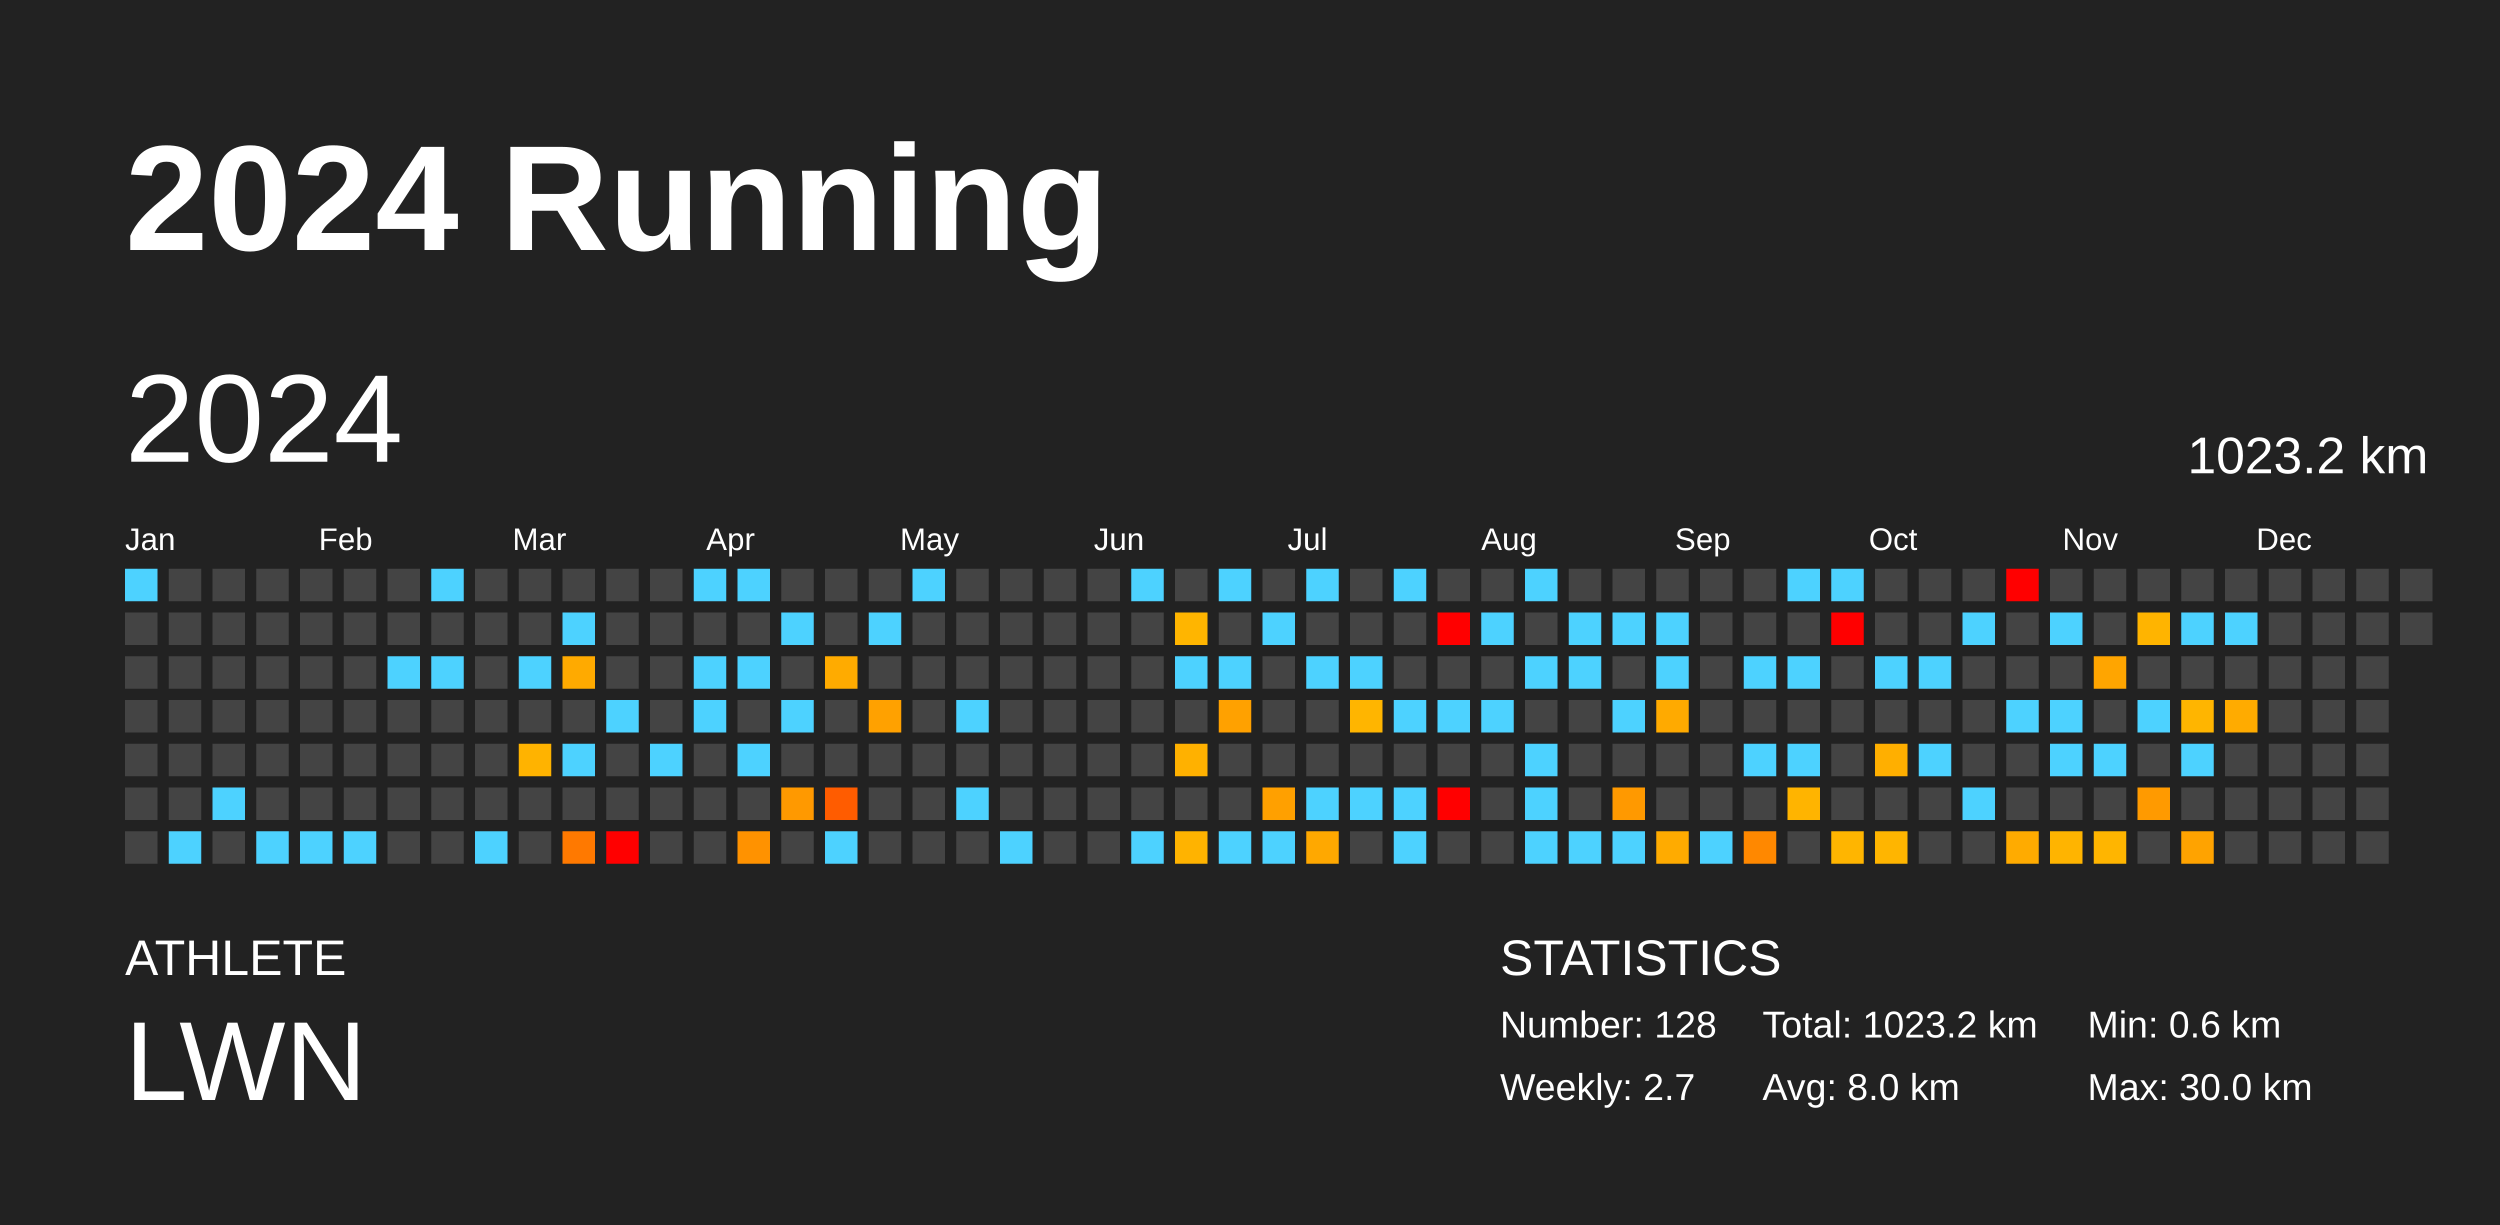
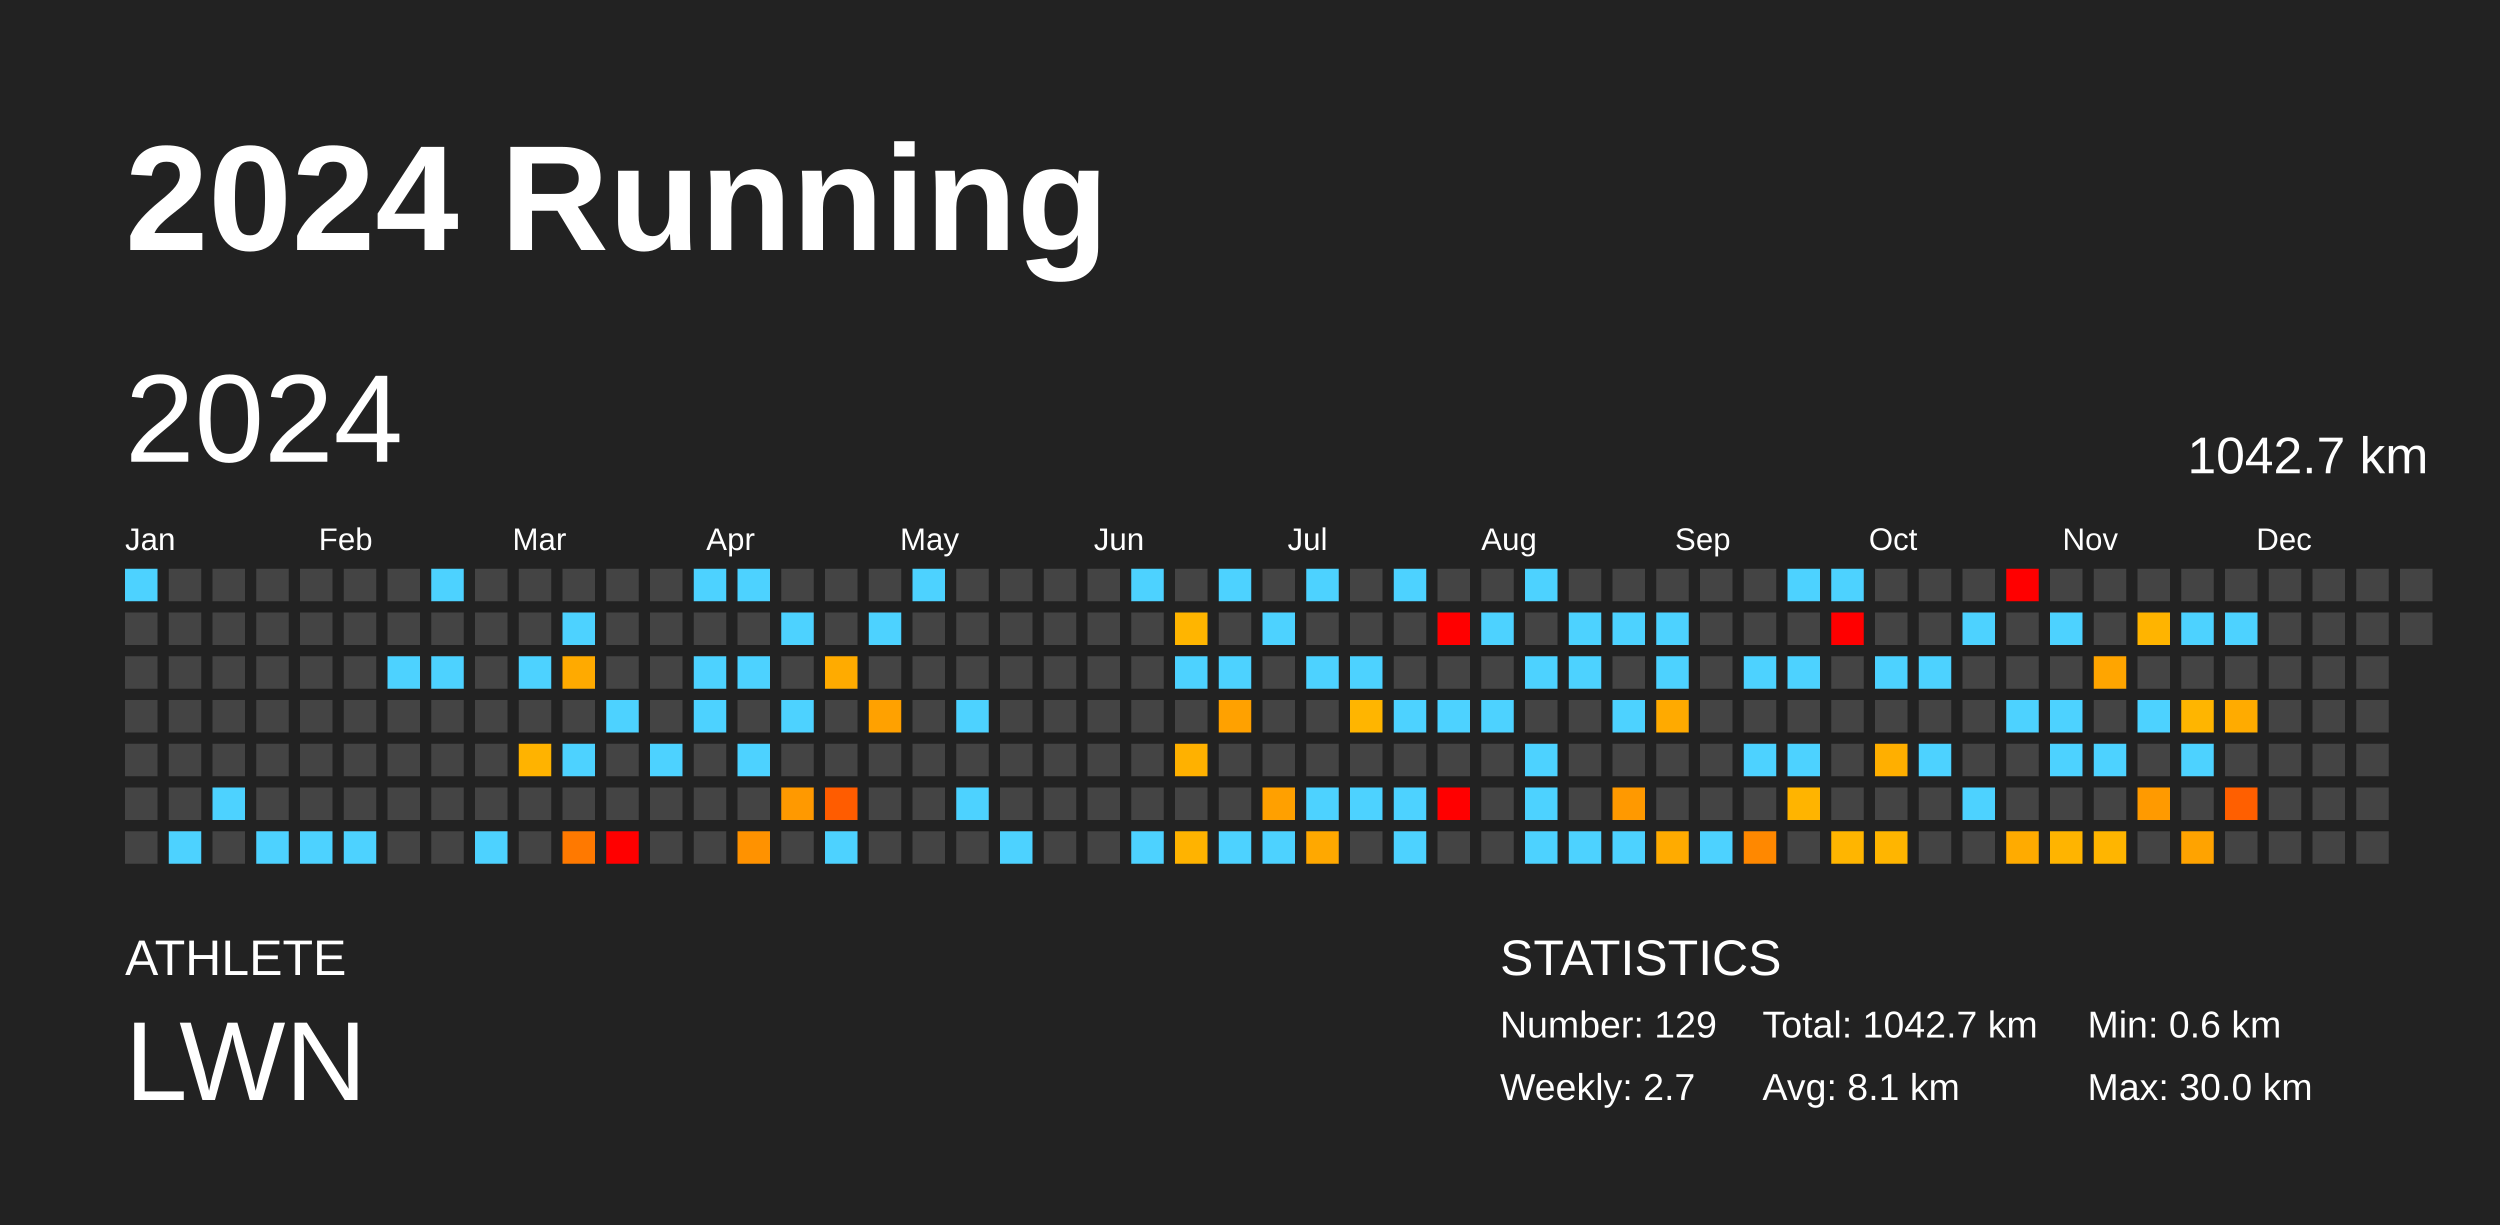
<svg xmlns="http://www.w3.org/2000/svg" baseProfile="full" height="98mm" version="1.1" viewBox="0,0,200,98" width="200mm">
  <defs />
  <rect fill="#222222" height="98" width="200" x="0" y="0" />
  <text fill="#FFFFFF" style="font-size:12px; font-family:Arial; font-weight:bold;" x="10" y="20">2024 Running</text>
  <text fill="#FFFFFF" style="font-size:4px; font-family:Arial" x="10" y="78">ATHLETE</text>
  <text fill="#FFFFFF" style="font-size:9px; font-family:Arial" x="10" y="88">LWN</text>
  <text fill="#FFFFFF" style="font-size:4px; font-family:Arial" x="120" y="78">STATISTICS</text>
-   <text fill="#FFFFFF" style="font-size:3px; font-family:Arial" x="120" y="83">Number: 128</text>
+   <text fill="#FFFFFF" style="font-size:3px; font-family:Arial" x="120" y="83">Number: 129</text>
  <text fill="#FFFFFF" style="font-size:3px; font-family:Arial" x="120" y="88">Weekly: 2.7</text>
-   <text fill="#FFFFFF" style="font-size:3px; font-family:Arial" x="141" y="83">Total: 1023.2 km</text>
-   <text fill="#FFFFFF" style="font-size:3px; font-family:Arial" x="141" y="88">Avg: 8.0 km</text>
+   <text fill="#FFFFFF" style="font-size:3px; font-family:Arial" x="141" y="83">Total: 1042.7 km</text>
+   <text fill="#FFFFFF" style="font-size:3px; font-family:Arial" x="141" y="88">Avg: 8.1 km</text>
  <text fill="#FFFFFF" style="font-size:3px; font-family:Arial" x="167" y="83">Min: 0.6 km</text>
  <text fill="#FFFFFF" style="font-size:3px; font-family:Arial" x="167" y="88">Max: 30.0 km</text>
  <text dominant-baseline="hanging" fill="#FFFFFF" style="font-size:10.0px; font-family:Arial;" x="10" y="30">2024</text>
-   <text dominant-baseline="hanging" fill="#FFFFFF" style="font-size:4.125px; font-family:Arial;" x="175" y="35">1023.2 km</text>
+   <text dominant-baseline="hanging" fill="#FFFFFF" style="font-size:4.125px; font-family:Arial;" x="175" y="35">1042.7 km</text>
  <text fill="#FFFFFF" style="font-size:2.5px; font-family:Arial" x="10.0" y="44">Jan</text>
  <text fill="#FFFFFF" style="font-size:2.5px; font-family:Arial" x="25.5" y="44">Feb</text>
  <text fill="#FFFFFF" style="font-size:2.5px; font-family:Arial" x="41.0" y="44">Mar</text>
  <text fill="#FFFFFF" style="font-size:2.5px; font-family:Arial" x="56.5" y="44">Apr</text>
  <text fill="#FFFFFF" style="font-size:2.5px; font-family:Arial" x="72.0" y="44">May</text>
  <text fill="#FFFFFF" style="font-size:2.5px; font-family:Arial" x="87.5" y="44">Jun</text>
  <text fill="#FFFFFF" style="font-size:2.5px; font-family:Arial" x="103.0" y="44">Jul</text>
  <text fill="#FFFFFF" style="font-size:2.5px; font-family:Arial" x="118.5" y="44">Aug</text>
  <text fill="#FFFFFF" style="font-size:2.5px; font-family:Arial" x="134.0" y="44">Sep</text>
  <text fill="#FFFFFF" style="font-size:2.5px; font-family:Arial" x="149.5" y="44">Oct</text>
  <text fill="#FFFFFF" style="font-size:2.5px; font-family:Arial" x="165.0" y="44">Nov</text>
  <text fill="#FFFFFF" style="font-size:2.5px; font-family:Arial" x="180.5" y="44">Dec</text>
  <rect fill="#4dd2ff" height="2.6" width="2.6" x="10.0" y="45.5" />
  <rect fill="#444444" height="2.6" width="2.6" x="10.0" y="49.0" />
  <rect fill="#444444" height="2.6" width="2.6" x="10.0" y="52.5" />
  <rect fill="#444444" height="2.6" width="2.6" x="10.0" y="56.0" />
  <rect fill="#444444" height="2.6" width="2.6" x="10.0" y="59.5" />
  <rect fill="#444444" height="2.6" width="2.6" x="10.0" y="63.0" />
  <rect fill="#444444" height="2.6" width="2.6" x="10.0" y="66.5" />
  <rect fill="#444444" height="2.6" width="2.6" x="13.5" y="45.5" />
  <rect fill="#444444" height="2.6" width="2.6" x="13.5" y="49.0" />
  <rect fill="#444444" height="2.6" width="2.6" x="13.5" y="52.5" />
  <rect fill="#444444" height="2.6" width="2.6" x="13.5" y="56.0" />
  <rect fill="#444444" height="2.6" width="2.6" x="13.5" y="59.5" />
  <rect fill="#444444" height="2.6" width="2.6" x="13.5" y="63.0" />
  <rect fill="#4dd2ff" height="2.6" width="2.6" x="13.5" y="66.5" />
  <rect fill="#444444" height="2.6" width="2.6" x="17.0" y="45.5" />
  <rect fill="#444444" height="2.6" width="2.6" x="17.0" y="49.0" />
  <rect fill="#444444" height="2.6" width="2.6" x="17.0" y="52.5" />
  <rect fill="#444444" height="2.6" width="2.6" x="17.0" y="56.0" />
  <rect fill="#444444" height="2.6" width="2.6" x="17.0" y="59.5" />
  <rect fill="#4dd2ff" height="2.6" width="2.6" x="17.0" y="63.0" />
  <rect fill="#444444" height="2.6" width="2.6" x="17.0" y="66.5" />
  <rect fill="#444444" height="2.6" width="2.6" x="20.5" y="45.5" />
  <rect fill="#444444" height="2.6" width="2.6" x="20.5" y="49.0" />
  <rect fill="#444444" height="2.6" width="2.6" x="20.5" y="52.5" />
  <rect fill="#444444" height="2.6" width="2.6" x="20.5" y="56.0" />
  <rect fill="#444444" height="2.6" width="2.6" x="20.5" y="59.5" />
  <rect fill="#444444" height="2.6" width="2.6" x="20.5" y="63.0" />
  <rect fill="#4dd2ff" height="2.6" width="2.6" x="20.5" y="66.5" />
  <rect fill="#444444" height="2.6" width="2.6" x="24.0" y="45.5" />
  <rect fill="#444444" height="2.6" width="2.6" x="24.0" y="49.0" />
  <rect fill="#444444" height="2.6" width="2.6" x="24.0" y="52.5" />
  <rect fill="#444444" height="2.6" width="2.6" x="24.0" y="56.0" />
  <rect fill="#444444" height="2.6" width="2.6" x="24.0" y="59.5" />
  <rect fill="#444444" height="2.6" width="2.6" x="24.0" y="63.0" />
  <rect fill="#4dd2ff" height="2.6" width="2.6" x="24.0" y="66.5" />
  <rect fill="#444444" height="2.6" width="2.6" x="27.5" y="45.5" />
  <rect fill="#444444" height="2.6" width="2.6" x="27.5" y="49.0" />
  <rect fill="#444444" height="2.6" width="2.6" x="27.5" y="52.5" />
  <rect fill="#444444" height="2.6" width="2.6" x="27.5" y="56.0" />
  <rect fill="#444444" height="2.6" width="2.6" x="27.5" y="59.5" />
  <rect fill="#444444" height="2.6" width="2.6" x="27.5" y="63.0" />
  <rect fill="#4dd2ff" height="2.6" width="2.6" x="27.5" y="66.5" />
  <rect fill="#444444" height="2.6" width="2.6" x="31.0" y="45.5" />
  <rect fill="#444444" height="2.6" width="2.6" x="31.0" y="49.0" />
  <rect fill="#4dd2ff" height="2.6" width="2.6" x="31.0" y="52.5" />
  <rect fill="#444444" height="2.6" width="2.6" x="31.0" y="56.0" />
  <rect fill="#444444" height="2.6" width="2.6" x="31.0" y="59.5" />
  <rect fill="#444444" height="2.6" width="2.6" x="31.0" y="63.0" />
  <rect fill="#444444" height="2.6" width="2.6" x="31.0" y="66.5" />
  <rect fill="#4dd2ff" height="2.6" width="2.6" x="34.5" y="45.5" />
  <rect fill="#444444" height="2.6" width="2.6" x="34.5" y="49.0" />
  <rect fill="#4dd2ff" height="2.6" width="2.6" x="34.5" y="52.5" />
  <rect fill="#444444" height="2.6" width="2.6" x="34.5" y="56.0" />
  <rect fill="#444444" height="2.6" width="2.6" x="34.5" y="59.5" />
  <rect fill="#444444" height="2.6" width="2.6" x="34.5" y="63.0" />
  <rect fill="#444444" height="2.6" width="2.6" x="34.5" y="66.5" />
  <rect fill="#444444" height="2.6" width="2.6" x="38.0" y="45.5" />
  <rect fill="#444444" height="2.6" width="2.6" x="38.0" y="49.0" />
  <rect fill="#444444" height="2.6" width="2.6" x="38.0" y="52.5" />
  <rect fill="#444444" height="2.6" width="2.6" x="38.0" y="56.0" />
  <rect fill="#444444" height="2.6" width="2.6" x="38.0" y="59.5" />
  <rect fill="#444444" height="2.6" width="2.6" x="38.0" y="63.0" />
  <rect fill="#4dd2ff" height="2.6" width="2.6" x="38.0" y="66.5" />
  <rect fill="#444444" height="2.6" width="2.6" x="41.5" y="45.5" />
  <rect fill="#444444" height="2.6" width="2.6" x="41.5" y="49.0" />
  <rect fill="#4dd2ff" height="2.6" width="2.6" x="41.5" y="52.5" />
  <rect fill="#444444" height="2.6" width="2.6" x="41.5" y="56.0" />
  <rect fill="#ffb300" height="2.6" width="2.6" x="41.5" y="59.5" />
  <rect fill="#444444" height="2.6" width="2.6" x="41.5" y="63.0" />
  <rect fill="#444444" height="2.6" width="2.6" x="41.5" y="66.5" />
  <rect fill="#444444" height="2.6" width="2.6" x="45.0" y="45.5" />
  <rect fill="#4dd2ff" height="2.6" width="2.6" x="45.0" y="49.0" />
  <rect fill="#ffaa00" height="2.6" width="2.6" x="45.0" y="52.5" />
  <rect fill="#444444" height="2.6" width="2.6" x="45.0" y="56.0" />
  <rect fill="#4dd2ff" height="2.6" width="2.6" x="45.0" y="59.5" />
  <rect fill="#444444" height="2.6" width="2.6" x="45.0" y="63.0" />
  <rect fill="#ff7900" height="2.6" width="2.6" x="45.0" y="66.5" />
  <rect fill="#444444" height="2.6" width="2.6" x="48.5" y="45.5" />
  <rect fill="#444444" height="2.6" width="2.6" x="48.5" y="49.0" />
  <rect fill="#444444" height="2.6" width="2.6" x="48.5" y="52.5" />
  <rect fill="#4dd2ff" height="2.6" width="2.6" x="48.5" y="56.0" />
  <rect fill="#444444" height="2.6" width="2.6" x="48.5" y="59.5" />
  <rect fill="#444444" height="2.6" width="2.6" x="48.5" y="63.0" />
  <rect fill="red" height="2.6" width="2.6" x="48.5" y="66.5" />
  <rect fill="#444444" height="2.6" width="2.6" x="52.0" y="45.5" />
  <rect fill="#444444" height="2.6" width="2.6" x="52.0" y="49.0" />
  <rect fill="#444444" height="2.6" width="2.6" x="52.0" y="52.5" />
  <rect fill="#444444" height="2.6" width="2.6" x="52.0" y="56.0" />
  <rect fill="#4dd2ff" height="2.6" width="2.6" x="52.0" y="59.5" />
  <rect fill="#444444" height="2.6" width="2.6" x="52.0" y="63.0" />
  <rect fill="#444444" height="2.6" width="2.6" x="52.0" y="66.5" />
  <rect fill="#4dd2ff" height="2.6" width="2.6" x="55.5" y="45.5" />
  <rect fill="#444444" height="2.6" width="2.6" x="55.5" y="49.0" />
  <rect fill="#4dd2ff" height="2.6" width="2.6" x="55.5" y="52.5" />
  <rect fill="#4dd2ff" height="2.6" width="2.6" x="55.5" y="56.0" />
  <rect fill="#444444" height="2.6" width="2.6" x="55.5" y="59.5" />
  <rect fill="#444444" height="2.6" width="2.6" x="55.5" y="63.0" />
  <rect fill="#444444" height="2.6" width="2.6" x="55.5" y="66.5" />
  <rect fill="#4dd2ff" height="2.6" width="2.6" x="59.0" y="45.5" />
  <rect fill="#444444" height="2.6" width="2.6" x="59.0" y="49.0" />
  <rect fill="#4dd2ff" height="2.6" width="2.6" x="59.0" y="52.5" />
  <rect fill="#444444" height="2.6" width="2.6" x="59.0" y="56.0" />
  <rect fill="#4dd2ff" height="2.6" width="2.6" x="59.0" y="59.5" />
  <rect fill="#444444" height="2.6" width="2.6" x="59.0" y="63.0" />
  <rect fill="#ff9200" height="2.6" width="2.6" x="59.0" y="66.5" />
  <rect fill="#444444" height="2.6" width="2.6" x="62.5" y="45.5" />
  <rect fill="#4dd2ff" height="2.6" width="2.6" x="62.5" y="49.0" />
  <rect fill="#444444" height="2.6" width="2.6" x="62.5" y="52.5" />
  <rect fill="#4dd2ff" height="2.6" width="2.6" x="62.5" y="56.0" />
  <rect fill="#444444" height="2.6" width="2.6" x="62.5" y="59.5" />
  <rect fill="#ff9900" height="2.6" width="2.6" x="62.5" y="63.0" />
  <rect fill="#444444" height="2.6" width="2.6" x="62.5" y="66.5" />
  <rect fill="#444444" height="2.6" width="2.6" x="66.0" y="45.5" />
  <rect fill="#444444" height="2.6" width="2.6" x="66.0" y="49.0" />
  <rect fill="#ffab00" height="2.6" width="2.6" x="66.0" y="52.5" />
  <rect fill="#444444" height="2.6" width="2.6" x="66.0" y="56.0" />
  <rect fill="#444444" height="2.6" width="2.6" x="66.0" y="59.5" />
  <rect fill="#ff5c00" height="2.6" width="2.6" x="66.0" y="63.0" />
  <rect fill="#4dd2ff" height="2.6" width="2.6" x="66.0" y="66.5" />
  <rect fill="#444444" height="2.6" width="2.6" x="69.5" y="45.5" />
  <rect fill="#4dd2ff" height="2.6" width="2.6" x="69.5" y="49.0" />
  <rect fill="#444444" height="2.6" width="2.6" x="69.5" y="52.5" />
  <rect fill="#ffa100" height="2.6" width="2.6" x="69.5" y="56.0" />
  <rect fill="#444444" height="2.6" width="2.6" x="69.5" y="59.5" />
  <rect fill="#444444" height="2.6" width="2.6" x="69.5" y="63.0" />
  <rect fill="#444444" height="2.6" width="2.6" x="69.5" y="66.5" />
  <rect fill="#4dd2ff" height="2.6" width="2.6" x="73.0" y="45.5" />
  <rect fill="#444444" height="2.6" width="2.6" x="73.0" y="49.0" />
  <rect fill="#444444" height="2.6" width="2.6" x="73.0" y="52.5" />
  <rect fill="#444444" height="2.6" width="2.6" x="73.0" y="56.0" />
  <rect fill="#444444" height="2.6" width="2.6" x="73.0" y="59.5" />
  <rect fill="#444444" height="2.6" width="2.6" x="73.0" y="63.0" />
  <rect fill="#444444" height="2.6" width="2.6" x="73.0" y="66.5" />
  <rect fill="#444444" height="2.6" width="2.6" x="76.5" y="45.5" />
  <rect fill="#444444" height="2.6" width="2.6" x="76.5" y="49.0" />
  <rect fill="#444444" height="2.6" width="2.6" x="76.5" y="52.5" />
  <rect fill="#4dd2ff" height="2.6" width="2.6" x="76.5" y="56.0" />
  <rect fill="#444444" height="2.6" width="2.6" x="76.5" y="59.5" />
  <rect fill="#4dd2ff" height="2.6" width="2.6" x="76.5" y="63.0" />
  <rect fill="#444444" height="2.6" width="2.6" x="76.5" y="66.5" />
  <rect fill="#444444" height="2.6" width="2.6" x="80.0" y="45.5" />
  <rect fill="#444444" height="2.6" width="2.6" x="80.0" y="49.0" />
  <rect fill="#444444" height="2.6" width="2.6" x="80.0" y="52.5" />
  <rect fill="#444444" height="2.6" width="2.6" x="80.0" y="56.0" />
  <rect fill="#444444" height="2.6" width="2.6" x="80.0" y="59.5" />
  <rect fill="#444444" height="2.6" width="2.6" x="80.0" y="63.0" />
  <rect fill="#4dd2ff" height="2.6" width="2.6" x="80.0" y="66.5" />
  <rect fill="#444444" height="2.6" width="2.6" x="83.5" y="45.5" />
  <rect fill="#444444" height="2.6" width="2.6" x="83.5" y="49.0" />
  <rect fill="#444444" height="2.6" width="2.6" x="83.5" y="52.5" />
  <rect fill="#444444" height="2.6" width="2.6" x="83.5" y="56.0" />
  <rect fill="#444444" height="2.6" width="2.6" x="83.5" y="59.5" />
  <rect fill="#444444" height="2.6" width="2.6" x="83.5" y="63.0" />
  <rect fill="#444444" height="2.6" width="2.6" x="83.5" y="66.5" />
  <rect fill="#444444" height="2.6" width="2.6" x="87.0" y="45.5" />
  <rect fill="#444444" height="2.6" width="2.6" x="87.0" y="49.0" />
  <rect fill="#444444" height="2.6" width="2.6" x="87.0" y="52.5" />
  <rect fill="#444444" height="2.6" width="2.6" x="87.0" y="56.0" />
  <rect fill="#444444" height="2.6" width="2.6" x="87.0" y="59.5" />
  <rect fill="#444444" height="2.6" width="2.6" x="87.0" y="63.0" />
  <rect fill="#444444" height="2.6" width="2.6" x="87.0" y="66.5" />
  <rect fill="#4dd2ff" height="2.6" width="2.6" x="90.5" y="45.5" />
  <rect fill="#444444" height="2.6" width="2.6" x="90.5" y="49.0" />
  <rect fill="#444444" height="2.6" width="2.6" x="90.5" y="52.5" />
  <rect fill="#444444" height="2.6" width="2.6" x="90.5" y="56.0" />
  <rect fill="#444444" height="2.6" width="2.6" x="90.5" y="59.5" />
  <rect fill="#444444" height="2.6" width="2.6" x="90.5" y="63.0" />
  <rect fill="#4dd2ff" height="2.6" width="2.6" x="90.5" y="66.5" />
  <rect fill="#444444" height="2.6" width="2.6" x="94.0" y="45.5" />
  <rect fill="#ffb500" height="2.6" width="2.6" x="94.0" y="49.0" />
  <rect fill="#4dd2ff" height="2.6" width="2.6" x="94.0" y="52.5" />
  <rect fill="#444444" height="2.6" width="2.6" x="94.0" y="56.0" />
  <rect fill="#ffb100" height="2.6" width="2.6" x="94.0" y="59.5" />
  <rect fill="#444444" height="2.6" width="2.6" x="94.0" y="63.0" />
  <rect fill="#ffb300" height="2.6" width="2.6" x="94.0" y="66.5" />
  <rect fill="#4dd2ff" height="2.6" width="2.6" x="97.5" y="45.5" />
  <rect fill="#444444" height="2.6" width="2.6" x="97.5" y="49.0" />
  <rect fill="#4dd2ff" height="2.6" width="2.6" x="97.5" y="52.5" />
  <rect fill="#ffa100" height="2.6" width="2.6" x="97.5" y="56.0" />
  <rect fill="#444444" height="2.6" width="2.6" x="97.5" y="59.5" />
  <rect fill="#444444" height="2.6" width="2.6" x="97.5" y="63.0" />
  <rect fill="#4dd2ff" height="2.6" width="2.6" x="97.5" y="66.5" />
  <rect fill="#444444" height="2.6" width="2.6" x="101.0" y="45.5" />
  <rect fill="#4dd2ff" height="2.6" width="2.6" x="101.0" y="49.0" />
  <rect fill="#444444" height="2.6" width="2.6" x="101.0" y="52.5" />
  <rect fill="#444444" height="2.6" width="2.6" x="101.0" y="56.0" />
  <rect fill="#444444" height="2.6" width="2.6" x="101.0" y="59.5" />
  <rect fill="#ffa000" height="2.6" width="2.6" x="101.0" y="63.0" />
  <rect fill="#4dd2ff" height="2.6" width="2.6" x="101.0" y="66.5" />
  <rect fill="#4dd2ff" height="2.6" width="2.6" x="104.5" y="45.5" />
  <rect fill="#444444" height="2.6" width="2.6" x="104.5" y="49.0" />
  <rect fill="#4dd2ff" height="2.6" width="2.6" x="104.5" y="52.5" />
  <rect fill="#444444" height="2.6" width="2.6" x="104.5" y="56.0" />
  <rect fill="#444444" height="2.6" width="2.6" x="104.5" y="59.5" />
  <rect fill="#4dd2ff" height="2.6" width="2.6" x="104.5" y="63.0" />
  <rect fill="#ffa800" height="2.6" width="2.6" x="104.5" y="66.5" />
  <rect fill="#444444" height="2.6" width="2.6" x="108.0" y="45.5" />
  <rect fill="#444444" height="2.6" width="2.6" x="108.0" y="49.0" />
  <rect fill="#4dd2ff" height="2.6" width="2.6" x="108.0" y="52.5" />
  <rect fill="#ffb500" height="2.6" width="2.6" x="108.0" y="56.0" />
  <rect fill="#444444" height="2.6" width="2.6" x="108.0" y="59.5" />
  <rect fill="#4dd2ff" height="2.6" width="2.6" x="108.0" y="63.0" />
  <rect fill="#444444" height="2.6" width="2.6" x="108.0" y="66.5" />
  <rect fill="#4dd2ff" height="2.6" width="2.6" x="111.5" y="45.5" />
  <rect fill="#444444" height="2.6" width="2.6" x="111.5" y="49.0" />
  <rect fill="#444444" height="2.6" width="2.6" x="111.5" y="52.5" />
  <rect fill="#4dd2ff" height="2.6" width="2.6" x="111.5" y="56.0" />
  <rect fill="#444444" height="2.6" width="2.6" x="111.5" y="59.5" />
  <rect fill="#4dd2ff" height="2.6" width="2.6" x="111.5" y="63.0" />
  <rect fill="#4dd2ff" height="2.6" width="2.6" x="111.5" y="66.5" />
  <rect fill="#444444" height="2.6" width="2.6" x="115.0" y="45.5" />
  <rect fill="red" height="2.6" width="2.6" x="115.0" y="49.0" />
  <rect fill="#444444" height="2.6" width="2.6" x="115.0" y="52.5" />
  <rect fill="#4dd2ff" height="2.6" width="2.6" x="115.0" y="56.0" />
  <rect fill="#444444" height="2.6" width="2.6" x="115.0" y="59.5" />
  <rect fill="red" height="2.6" width="2.6" x="115.0" y="63.0" />
  <rect fill="#444444" height="2.6" width="2.6" x="115.0" y="66.5" />
  <rect fill="#444444" height="2.6" width="2.6" x="118.5" y="45.5" />
  <rect fill="#4dd2ff" height="2.6" width="2.6" x="118.5" y="49.0" />
  <rect fill="#444444" height="2.6" width="2.6" x="118.5" y="52.5" />
  <rect fill="#4dd2ff" height="2.6" width="2.6" x="118.5" y="56.0" />
  <rect fill="#444444" height="2.6" width="2.6" x="118.5" y="59.5" />
  <rect fill="#444444" height="2.6" width="2.6" x="118.5" y="63.0" />
  <rect fill="#444444" height="2.6" width="2.6" x="118.5" y="66.5" />
  <rect fill="#4dd2ff" height="2.6" width="2.6" x="122.0" y="45.5" />
  <rect fill="#444444" height="2.6" width="2.6" x="122.0" y="49.0" />
  <rect fill="#4dd2ff" height="2.6" width="2.6" x="122.0" y="52.5" />
  <rect fill="#444444" height="2.6" width="2.6" x="122.0" y="56.0" />
  <rect fill="#4dd2ff" height="2.6" width="2.6" x="122.0" y="59.5" />
  <rect fill="#4dd2ff" height="2.6" width="2.6" x="122.0" y="63.0" />
  <rect fill="#4dd2ff" height="2.6" width="2.6" x="122.0" y="66.5" />
  <rect fill="#444444" height="2.6" width="2.6" x="125.5" y="45.5" />
  <rect fill="#4dd2ff" height="2.6" width="2.6" x="125.5" y="49.0" />
  <rect fill="#4dd2ff" height="2.6" width="2.6" x="125.5" y="52.5" />
  <rect fill="#444444" height="2.6" width="2.6" x="125.5" y="56.0" />
  <rect fill="#444444" height="2.6" width="2.6" x="125.5" y="59.5" />
  <rect fill="#444444" height="2.6" width="2.6" x="125.5" y="63.0" />
  <rect fill="#4dd2ff" height="2.6" width="2.6" x="125.5" y="66.5" />
  <rect fill="#444444" height="2.6" width="2.6" x="129.0" y="45.5" />
  <rect fill="#4dd2ff" height="2.6" width="2.6" x="129.0" y="49.0" />
  <rect fill="#444444" height="2.6" width="2.6" x="129.0" y="52.5" />
  <rect fill="#4dd2ff" height="2.6" width="2.6" x="129.0" y="56.0" />
  <rect fill="#444444" height="2.6" width="2.6" x="129.0" y="59.5" />
  <rect fill="#ff9900" height="2.6" width="2.6" x="129.0" y="63.0" />
  <rect fill="#4dd2ff" height="2.6" width="2.6" x="129.0" y="66.5" />
  <rect fill="#444444" height="2.6" width="2.6" x="132.5" y="45.5" />
  <rect fill="#4dd2ff" height="2.6" width="2.6" x="132.5" y="49.0" />
  <rect fill="#4dd2ff" height="2.6" width="2.6" x="132.5" y="52.5" />
  <rect fill="#ffaa00" height="2.6" width="2.6" x="132.5" y="56.0" />
  <rect fill="#444444" height="2.6" width="2.6" x="132.5" y="59.5" />
  <rect fill="#444444" height="2.6" width="2.6" x="132.5" y="63.0" />
  <rect fill="#ffab00" height="2.6" width="2.6" x="132.5" y="66.5" />
  <rect fill="#444444" height="2.6" width="2.6" x="136.0" y="45.5" />
  <rect fill="#444444" height="2.6" width="2.6" x="136.0" y="49.0" />
  <rect fill="#444444" height="2.6" width="2.6" x="136.0" y="52.5" />
  <rect fill="#444444" height="2.6" width="2.6" x="136.0" y="56.0" />
  <rect fill="#444444" height="2.6" width="2.6" x="136.0" y="59.5" />
  <rect fill="#444444" height="2.6" width="2.6" x="136.0" y="63.0" />
  <rect fill="#4dd2ff" height="2.6" width="2.6" x="136.0" y="66.5" />
  <rect fill="#444444" height="2.6" width="2.6" x="139.5" y="45.5" />
  <rect fill="#444444" height="2.6" width="2.6" x="139.5" y="49.0" />
  <rect fill="#4dd2ff" height="2.6" width="2.6" x="139.5" y="52.5" />
  <rect fill="#444444" height="2.6" width="2.6" x="139.5" y="56.0" />
  <rect fill="#4dd2ff" height="2.6" width="2.6" x="139.5" y="59.5" />
  <rect fill="#444444" height="2.6" width="2.6" x="139.5" y="63.0" />
  <rect fill="#ff8800" height="2.6" width="2.6" x="139.5" y="66.5" />
  <rect fill="#4dd2ff" height="2.6" width="2.6" x="143.0" y="45.5" />
  <rect fill="#444444" height="2.6" width="2.6" x="143.0" y="49.0" />
  <rect fill="#4dd2ff" height="2.6" width="2.6" x="143.0" y="52.5" />
  <rect fill="#444444" height="2.6" width="2.6" x="143.0" y="56.0" />
  <rect fill="#4dd2ff" height="2.6" width="2.6" x="143.0" y="59.5" />
  <rect fill="#ffb400" height="2.6" width="2.6" x="143.0" y="63.0" />
  <rect fill="#444444" height="2.6" width="2.6" x="143.0" y="66.5" />
  <rect fill="#4dd2ff" height="2.6" width="2.6" x="146.5" y="45.5" />
  <rect fill="red" height="2.6" width="2.6" x="146.5" y="49.0" />
  <rect fill="#444444" height="2.6" width="2.6" x="146.5" y="52.5" />
  <rect fill="#444444" height="2.6" width="2.6" x="146.5" y="56.0" />
  <rect fill="#444444" height="2.6" width="2.6" x="146.5" y="59.5" />
  <rect fill="#444444" height="2.6" width="2.6" x="146.5" y="63.0" />
  <rect fill="#ffb500" height="2.6" width="2.6" x="146.5" y="66.5" />
  <rect fill="#444444" height="2.6" width="2.6" x="150.0" y="45.5" />
  <rect fill="#444444" height="2.6" width="2.6" x="150.0" y="49.0" />
  <rect fill="#4dd2ff" height="2.6" width="2.6" x="150.0" y="52.5" />
  <rect fill="#444444" height="2.6" width="2.6" x="150.0" y="56.0" />
  <rect fill="#ffaf00" height="2.6" width="2.6" x="150.0" y="59.5" />
  <rect fill="#444444" height="2.6" width="2.6" x="150.0" y="63.0" />
  <rect fill="#ffb500" height="2.6" width="2.6" x="150.0" y="66.5" />
  <rect fill="#444444" height="2.6" width="2.6" x="153.5" y="45.5" />
  <rect fill="#444444" height="2.6" width="2.6" x="153.5" y="49.0" />
  <rect fill="#4dd2ff" height="2.6" width="2.6" x="153.5" y="52.5" />
  <rect fill="#444444" height="2.6" width="2.6" x="153.5" y="56.0" />
  <rect fill="#4dd2ff" height="2.6" width="2.6" x="153.5" y="59.5" />
  <rect fill="#444444" height="2.6" width="2.6" x="153.5" y="63.0" />
  <rect fill="#444444" height="2.6" width="2.6" x="153.5" y="66.5" />
  <rect fill="#444444" height="2.6" width="2.6" x="157.0" y="45.5" />
  <rect fill="#4dd2ff" height="2.6" width="2.6" x="157.0" y="49.0" />
  <rect fill="#444444" height="2.6" width="2.6" x="157.0" y="52.5" />
  <rect fill="#444444" height="2.6" width="2.6" x="157.0" y="56.0" />
  <rect fill="#444444" height="2.6" width="2.6" x="157.0" y="59.5" />
  <rect fill="#4dd2ff" height="2.6" width="2.6" x="157.0" y="63.0" />
  <rect fill="#444444" height="2.6" width="2.6" x="157.0" y="66.5" />
  <rect fill="red" height="2.6" width="2.6" x="160.5" y="45.5" />
  <rect fill="#444444" height="2.6" width="2.6" x="160.5" y="49.0" />
  <rect fill="#444444" height="2.6" width="2.6" x="160.5" y="52.5" />
  <rect fill="#4dd2ff" height="2.6" width="2.6" x="160.5" y="56.0" />
  <rect fill="#444444" height="2.6" width="2.6" x="160.5" y="59.5" />
  <rect fill="#444444" height="2.6" width="2.6" x="160.5" y="63.0" />
  <rect fill="#ffab00" height="2.6" width="2.6" x="160.5" y="66.5" />
  <rect fill="#444444" height="2.6" width="2.6" x="164.0" y="45.5" />
  <rect fill="#4dd2ff" height="2.6" width="2.6" x="164.0" y="49.0" />
  <rect fill="#444444" height="2.6" width="2.6" x="164.0" y="52.5" />
  <rect fill="#4dd2ff" height="2.6" width="2.6" x="164.0" y="56.0" />
  <rect fill="#4dd2ff" height="2.6" width="2.6" x="164.0" y="59.5" />
  <rect fill="#444444" height="2.6" width="2.6" x="164.0" y="63.0" />
  <rect fill="#ffb400" height="2.6" width="2.6" x="164.0" y="66.5" />
  <rect fill="#444444" height="2.6" width="2.6" x="167.5" y="45.5" />
  <rect fill="#444444" height="2.6" width="2.6" x="167.5" y="49.0" />
  <rect fill="#ffa500" height="2.6" width="2.6" x="167.5" y="52.5" />
  <rect fill="#444444" height="2.6" width="2.6" x="167.5" y="56.0" />
  <rect fill="#4dd2ff" height="2.6" width="2.6" x="167.5" y="59.5" />
  <rect fill="#444444" height="2.6" width="2.6" x="167.5" y="63.0" />
  <rect fill="#ffb500" height="2.6" width="2.6" x="167.5" y="66.5" />
  <rect fill="#444444" height="2.6" width="2.6" x="171.0" y="45.5" />
  <rect fill="#ffb400" height="2.6" width="2.6" x="171.0" y="49.0" />
  <rect fill="#444444" height="2.6" width="2.6" x="171.0" y="52.5" />
  <rect fill="#4dd2ff" height="2.6" width="2.6" x="171.0" y="56.0" />
  <rect fill="#444444" height="2.6" width="2.6" x="171.0" y="59.5" />
  <rect fill="#ff9a00" height="2.6" width="2.6" x="171.0" y="63.0" />
  <rect fill="#444444" height="2.6" width="2.6" x="171.0" y="66.5" />
  <rect fill="#444444" height="2.6" width="2.6" x="174.5" y="45.5" />
  <rect fill="#4dd2ff" height="2.6" width="2.6" x="174.5" y="49.0" />
  <rect fill="#444444" height="2.6" width="2.6" x="174.5" y="52.5" />
  <rect fill="#ffb500" height="2.6" width="2.6" x="174.5" y="56.0" />
  <rect fill="#4dd2ff" height="2.6" width="2.6" x="174.5" y="59.5" />
  <rect fill="#444444" height="2.6" width="2.6" x="174.5" y="63.0" />
  <rect fill="#ffa300" height="2.6" width="2.6" x="174.5" y="66.5" />
  <rect fill="#444444" height="2.6" width="2.6" x="178.0" y="45.5" />
  <rect fill="#4dd2ff" height="2.6" width="2.6" x="178.0" y="49.0" />
  <rect fill="#444444" height="2.6" width="2.6" x="178.0" y="52.5" />
  <rect fill="#ffab00" height="2.6" width="2.6" x="178.0" y="56.0" />
  <rect fill="#444444" height="2.6" width="2.6" x="178.0" y="59.5" />
-   <rect fill="#444444" height="2.6" width="2.6" x="178.0" y="63.0" />
+   <rect fill="#ff5f00" height="2.6" width="2.6" x="178.0" y="63.0" />
  <rect fill="#444444" height="2.6" width="2.6" x="178.0" y="66.5" />
  <rect fill="#444444" height="2.6" width="2.6" x="181.5" y="45.5" />
  <rect fill="#444444" height="2.6" width="2.6" x="181.5" y="49.0" />
  <rect fill="#444444" height="2.6" width="2.6" x="181.5" y="52.5" />
  <rect fill="#444444" height="2.6" width="2.6" x="181.5" y="56.0" />
  <rect fill="#444444" height="2.6" width="2.6" x="181.5" y="59.5" />
  <rect fill="#444444" height="2.6" width="2.6" x="181.5" y="63.0" />
  <rect fill="#444444" height="2.6" width="2.6" x="181.5" y="66.5" />
  <rect fill="#444444" height="2.6" width="2.6" x="185.0" y="45.5" />
  <rect fill="#444444" height="2.6" width="2.6" x="185.0" y="49.0" />
  <rect fill="#444444" height="2.6" width="2.6" x="185.0" y="52.5" />
  <rect fill="#444444" height="2.6" width="2.6" x="185.0" y="56.0" />
  <rect fill="#444444" height="2.6" width="2.6" x="185.0" y="59.5" />
  <rect fill="#444444" height="2.6" width="2.6" x="185.0" y="63.0" />
  <rect fill="#444444" height="2.6" width="2.6" x="185.0" y="66.5" />
  <rect fill="#444444" height="2.6" width="2.6" x="188.5" y="45.5" />
  <rect fill="#444444" height="2.6" width="2.6" x="188.5" y="49.0" />
  <rect fill="#444444" height="2.6" width="2.6" x="188.5" y="52.5" />
  <rect fill="#444444" height="2.6" width="2.6" x="188.5" y="56.0" />
  <rect fill="#444444" height="2.6" width="2.6" x="188.5" y="59.5" />
  <rect fill="#444444" height="2.6" width="2.6" x="188.5" y="63.0" />
  <rect fill="#444444" height="2.6" width="2.6" x="188.5" y="66.5" />
  <rect fill="#444444" height="2.6" width="2.6" x="192.0" y="45.5" />
  <rect fill="#444444" height="2.6" width="2.6" x="192.0" y="49.0" />
</svg>
